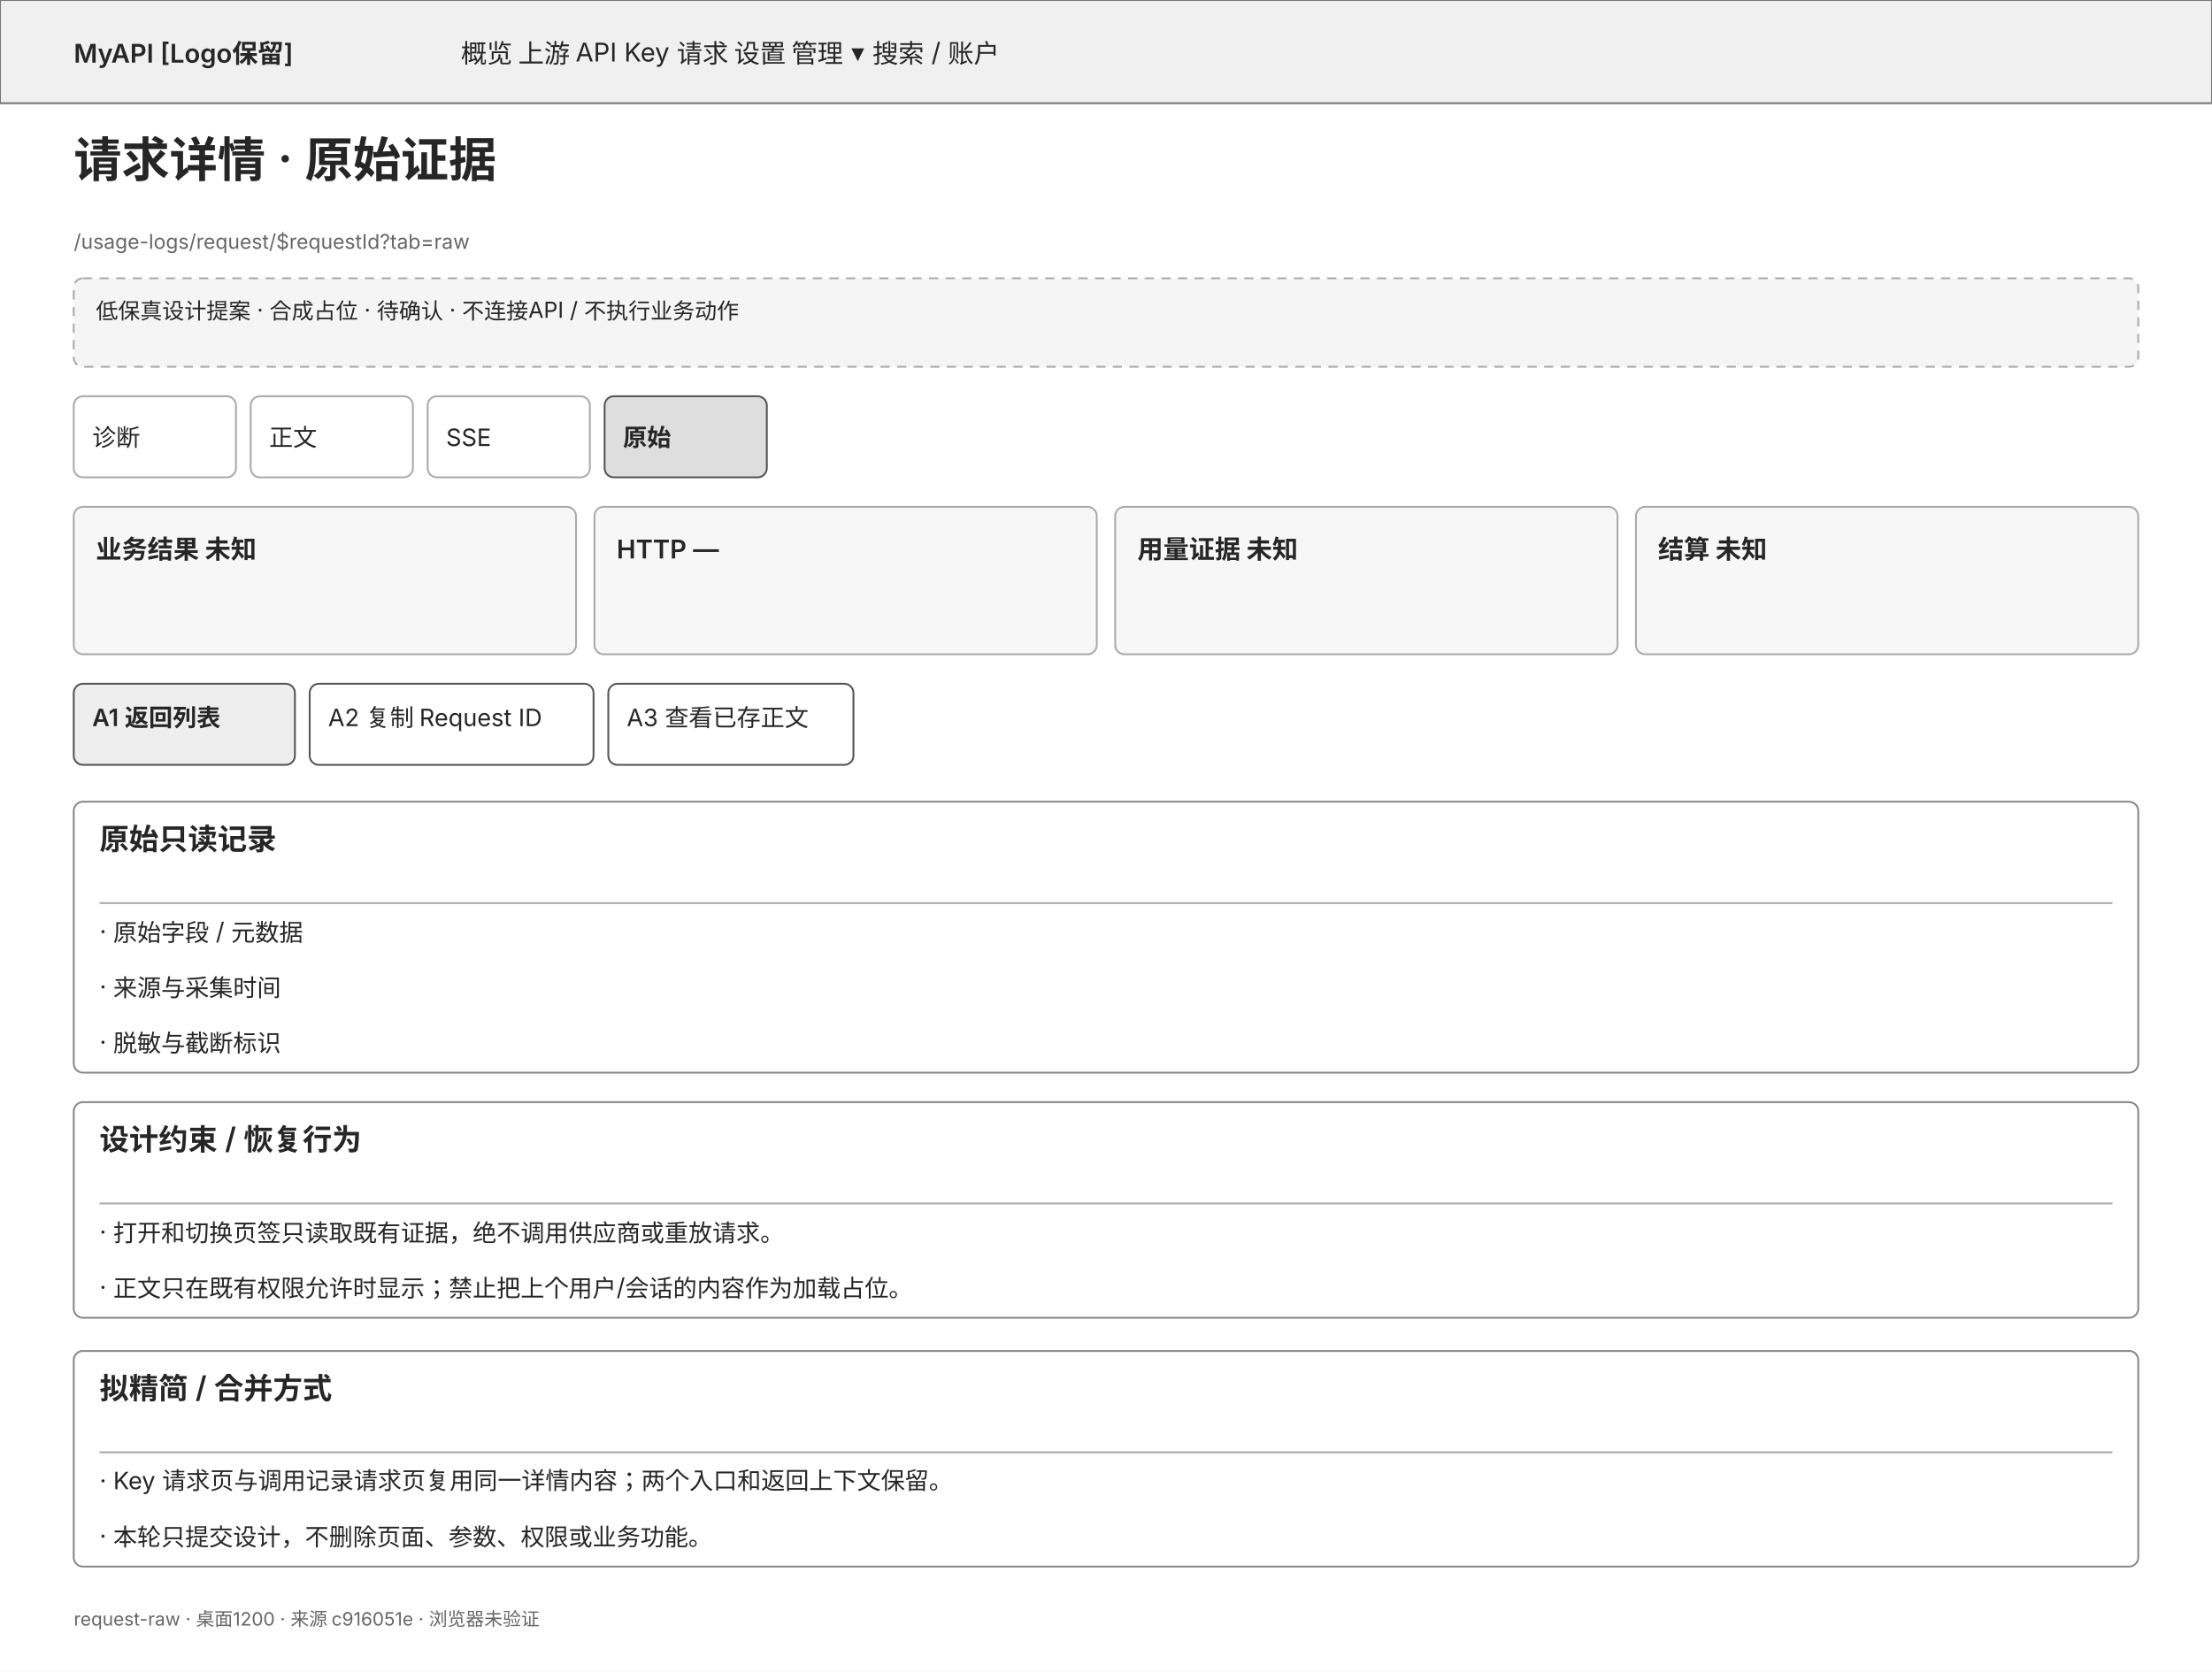
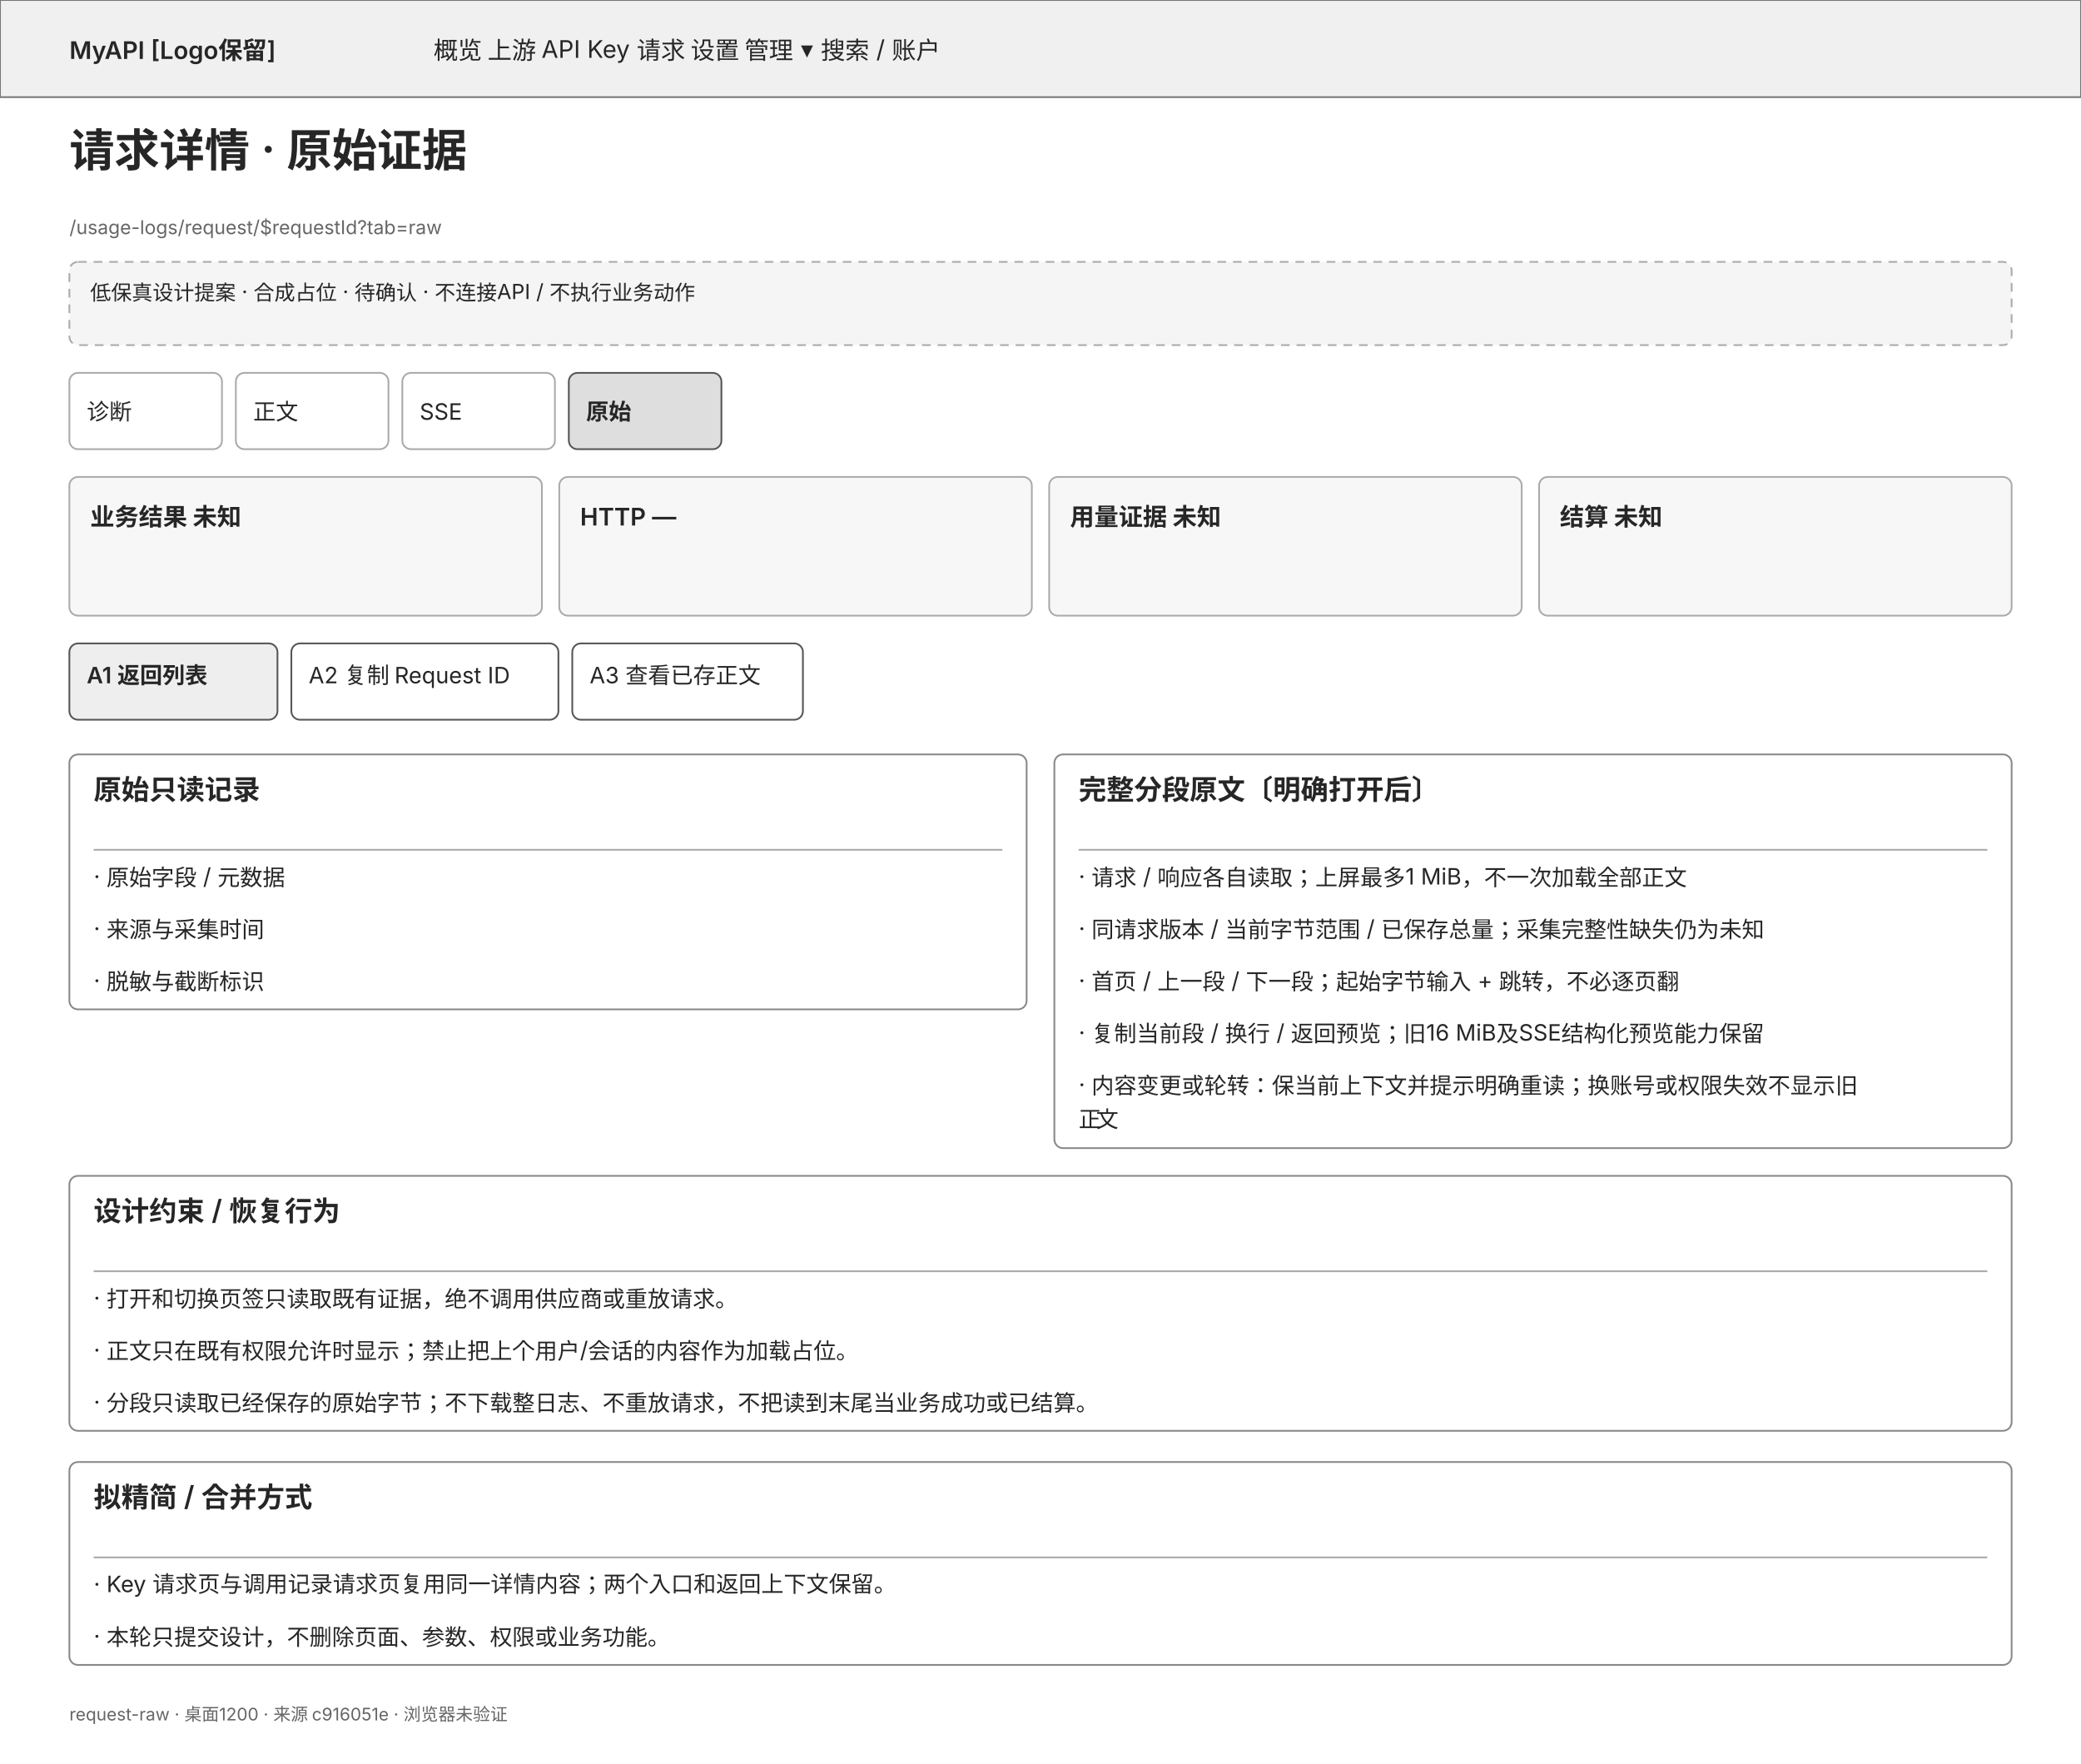
- <svg xmlns="http://www.w3.org/2000/svg" width="1200" height="907" viewBox="0 0 1200 907" role="img" aria-labelledby="title desc">
+ <svg xmlns="http://www.w3.org/2000/svg" width="1200" height="1017" viewBox="0 0 1200 1017" role="img" aria-labelledby="title desc">
  <rect width="100%" height="100%" fill="#ffffff" />
  <g font-family="system-ui, -apple-system, BlinkMacSystemFont, sans-serif">
    <rect x="0" y="0" width="1200" height="56" rx="0" fill="#f0f0f0" stroke="#777777" />
    <text x="40" y="34" font-size="14" font-weight="600" fill="#262626">MyAPI  [Logo保留]</text>
    <text x="250" y="34" font-size="14" font-weight="normal" fill="#262626">概览    上游    API Key    请求    设置    管理 ▾       搜索 / 账户</text>
    <text x="40" y="96" font-size="26" font-weight="600" fill="#262626">请求详情 · 原始证据</text>
    <text x="40" y="135" font-size="11" font-weight="normal" fill="#666666">/usage-logs/request/$requestId?tab=raw</text>
    <rect x="40" y="151" width="1120" height="48" rx="5" fill="#f5f5f5" stroke="#aaaaaa" stroke-dasharray="5 4" />
    <text x="52" y="173" font-size="12" font-weight="normal" fill="#262626">低保真设计提案 · 合成占位 · 待确认 · 不连接API / 不执行业务动作</text>
    <rect x="40" y="215" width="88" height="44" rx="5" fill="#ffffff" stroke="#aaaaaa" />
    <text x="50" y="242" font-size="13" font-weight="normal" fill="#262626">诊断</text>
    <rect x="136" y="215" width="88" height="44" rx="5" fill="#ffffff" stroke="#aaaaaa" />
    <text x="146" y="242" font-size="13" font-weight="normal" fill="#262626">正文</text>
    <rect x="232" y="215" width="88" height="44" rx="5" fill="#ffffff" stroke="#aaaaaa" />
    <text x="242" y="242" font-size="13" font-weight="normal" fill="#262626">SSE</text>
    <rect x="328" y="215" width="88" height="44" rx="5" fill="#dedede" stroke="#555555" />
    <text x="338" y="242" font-size="13" font-weight="600" fill="#262626">原始</text>
    <rect x="40.0" y="275" width="272.5" height="80" rx="5" fill="#f7f7f7" stroke="#aaaaaa" />
    <text x="52.0" y="303" font-size="14" font-weight="600" fill="#262626">业务结果 未知</text>
    <rect x="322.5" y="275" width="272.5" height="80" rx="5" fill="#f7f7f7" stroke="#aaaaaa" />
    <text x="334.5" y="303" font-size="14" font-weight="600" fill="#262626">HTTP —</text>
    <rect x="605.0" y="275" width="272.5" height="80" rx="5" fill="#f7f7f7" stroke="#aaaaaa" />
    <text x="617.0" y="303" font-size="14" font-weight="600" fill="#262626">用量证据 未知</text>
    <rect x="887.5" y="275" width="272.5" height="80" rx="5" fill="#f7f7f7" stroke="#aaaaaa" />
    <text x="899.5" y="303" font-size="14" font-weight="600" fill="#262626">结算 未知</text>
    <rect x="40" y="371" width="120" height="44" rx="5" fill="#eeeeee" stroke="#555555" />
    <text x="50" y="394" font-size="13" font-weight="600" fill="#262626">A1 返回列表</text>
    <rect x="168" y="371" width="154" height="44" rx="5" fill="#ffffff" stroke="#555555" />
    <text x="178" y="394" font-size="13" font-weight="normal" fill="#262626">A2 复制 Request ID</text>
    <rect x="330" y="371" width="133" height="44" rx="5" fill="#ffffff" stroke="#555555" />
    <text x="340" y="394" font-size="13" font-weight="normal" fill="#262626">A3 查看已存正文</text>
-     <rect x="40.0" y="435" width="1120.0" height="147" rx="5" fill="#ffffff" stroke="#888888" />
+     <rect x="40.0" y="435" width="552.0" height="147" rx="5" fill="#ffffff" stroke="#888888" />
    <text x="54.0" y="461" font-size="16" font-weight="600" fill="#262626">原始只读记录</text>
-     <line x1="54.0" y1="490" x2="1146.0" y2="490" stroke="#aaaaaa" />
+     <line x1="54.0" y1="490" x2="578.0" y2="490" stroke="#aaaaaa" />
    <text x="54.0" y="510" font-size="13" font-weight="normal" fill="#262626">· 原始字段 / 元数据</text>
    <text x="54.0" y="540" font-size="13" font-weight="normal" fill="#262626">· 来源与采集时间</text>
    <text x="54.0" y="570" font-size="13" font-weight="normal" fill="#262626">· 脱敏与截断标识</text>
-     <rect x="40" y="598" width="1120" height="117" rx="5" fill="#ffffff" stroke="#888888" />
-     <text x="54" y="624" font-size="16" font-weight="600" fill="#262626">设计约束 / 恢复行为</text>
-     <line x1="54" y1="653" x2="1146" y2="653" stroke="#aaaaaa" />
-     <text x="54" y="673" font-size="13" font-weight="normal" fill="#262626">· 打开和切换页签只读取既有证据，绝不调用供应商或重放请求。</text>
-     <text x="54" y="703" font-size="13" font-weight="normal" fill="#262626">· 正文只在既有权限允许时显示；禁止把上个用户/会话的内容作为加载占位。</text>
-     <rect x="40" y="733" width="1120" height="117" rx="5" fill="#ffffff" stroke="#888888" />
-     <text x="54" y="759" font-size="16" font-weight="600" fill="#262626">拟精简 / 合并方式</text>
-     <line x1="54" y1="788" x2="1146" y2="788" stroke="#aaaaaa" />
-     <text x="54" y="808" font-size="13" font-weight="normal" fill="#262626">· Key 请求页与调用记录请求页复用同一详情内容；两个入口和返回上下文保留。</text>
-     <text x="54" y="838" font-size="13" font-weight="normal" fill="#262626">· 本轮只提交设计，不删除页面、参数、权限或业务功能。</text>
-     <text x="40" y="882" font-size="10" font-weight="normal" fill="#666666">request-raw · 桌面1200 · 来源 c916051e · 浏览器未验证</text>
+     <rect x="608.0" y="435" width="552.0" height="227" rx="5" fill="#ffffff" stroke="#888888" />
+     <text x="622.0" y="461" font-size="16" font-weight="600" fill="#262626">完整分段原文〔明确打开后〕</text>
+     <line x1="622.0" y1="490" x2="1146.0" y2="490" stroke="#aaaaaa" />
+     <text x="622.0" y="510" font-size="13" font-weight="normal" fill="#262626">· 请求 / 响应各自读取；上屏最多1 MiB，不一次加载全部正文</text>
+     <text x="622.0" y="540" font-size="13" font-weight="normal" fill="#262626">· 同请求版本 / 当前字节范围 / 已保存总量；采集完整性缺失仍为未知</text>
+     <text x="622.0" y="570" font-size="13" font-weight="normal" fill="#262626">· 首页 / 上一段 / 下一段；起始字节输入 + 跳转，不必逐页翻</text>
+     <text x="622.0" y="600" font-size="13" font-weight="normal" fill="#262626">· 复制当前段 / 换行 / 返回预览；旧16 MiB及SSE结构化预览能力保留</text>
+     <text x="622.0" y="630" font-size="13" font-weight="normal" fill="#262626">· 内容变更或轮转：保当前上下文并提示明确重读；换账号或权限失效不显示旧</text>
+     <text x="622.0" y="650" font-size="13" font-weight="normal" fill="#262626">正</text>
+     <text x="632.0" y="650" font-size="13" font-weight="normal" fill="#262626">文</text>
+     <rect x="40" y="678" width="1120" height="147" rx="5" fill="#ffffff" stroke="#888888" />
+     <text x="54" y="704" font-size="16" font-weight="600" fill="#262626">设计约束 / 恢复行为</text>
+     <line x1="54" y1="733" x2="1146" y2="733" stroke="#aaaaaa" />
+     <text x="54" y="753" font-size="13" font-weight="normal" fill="#262626">· 打开和切换页签只读取既有证据，绝不调用供应商或重放请求。</text>
+     <text x="54" y="783" font-size="13" font-weight="normal" fill="#262626">· 正文只在既有权限允许时显示；禁止把上个用户/会话的内容作为加载占位。</text>
+     <text x="54" y="813" font-size="13" font-weight="normal" fill="#262626">· 分段只读取已经保存的原始字节；不下载整日志、不重放请求，不把读到末尾当业务成功或已结算。</text>
+     <rect x="40" y="843" width="1120" height="117" rx="5" fill="#ffffff" stroke="#888888" />
+     <text x="54" y="869" font-size="16" font-weight="600" fill="#262626">拟精简 / 合并方式</text>
+     <line x1="54" y1="898" x2="1146" y2="898" stroke="#aaaaaa" />
+     <text x="54" y="918" font-size="13" font-weight="normal" fill="#262626">· Key 请求页与调用记录请求页复用同一详情内容；两个入口和返回上下文保留。</text>
+     <text x="54" y="948" font-size="13" font-weight="normal" fill="#262626">· 本轮只提交设计，不删除页面、参数、权限或业务功能。</text>
+     <text x="40" y="992" font-size="10" font-weight="normal" fill="#666666">request-raw · 桌面1200 · 来源 c916051e · 浏览器未验证</text>
  </g>
</svg>
